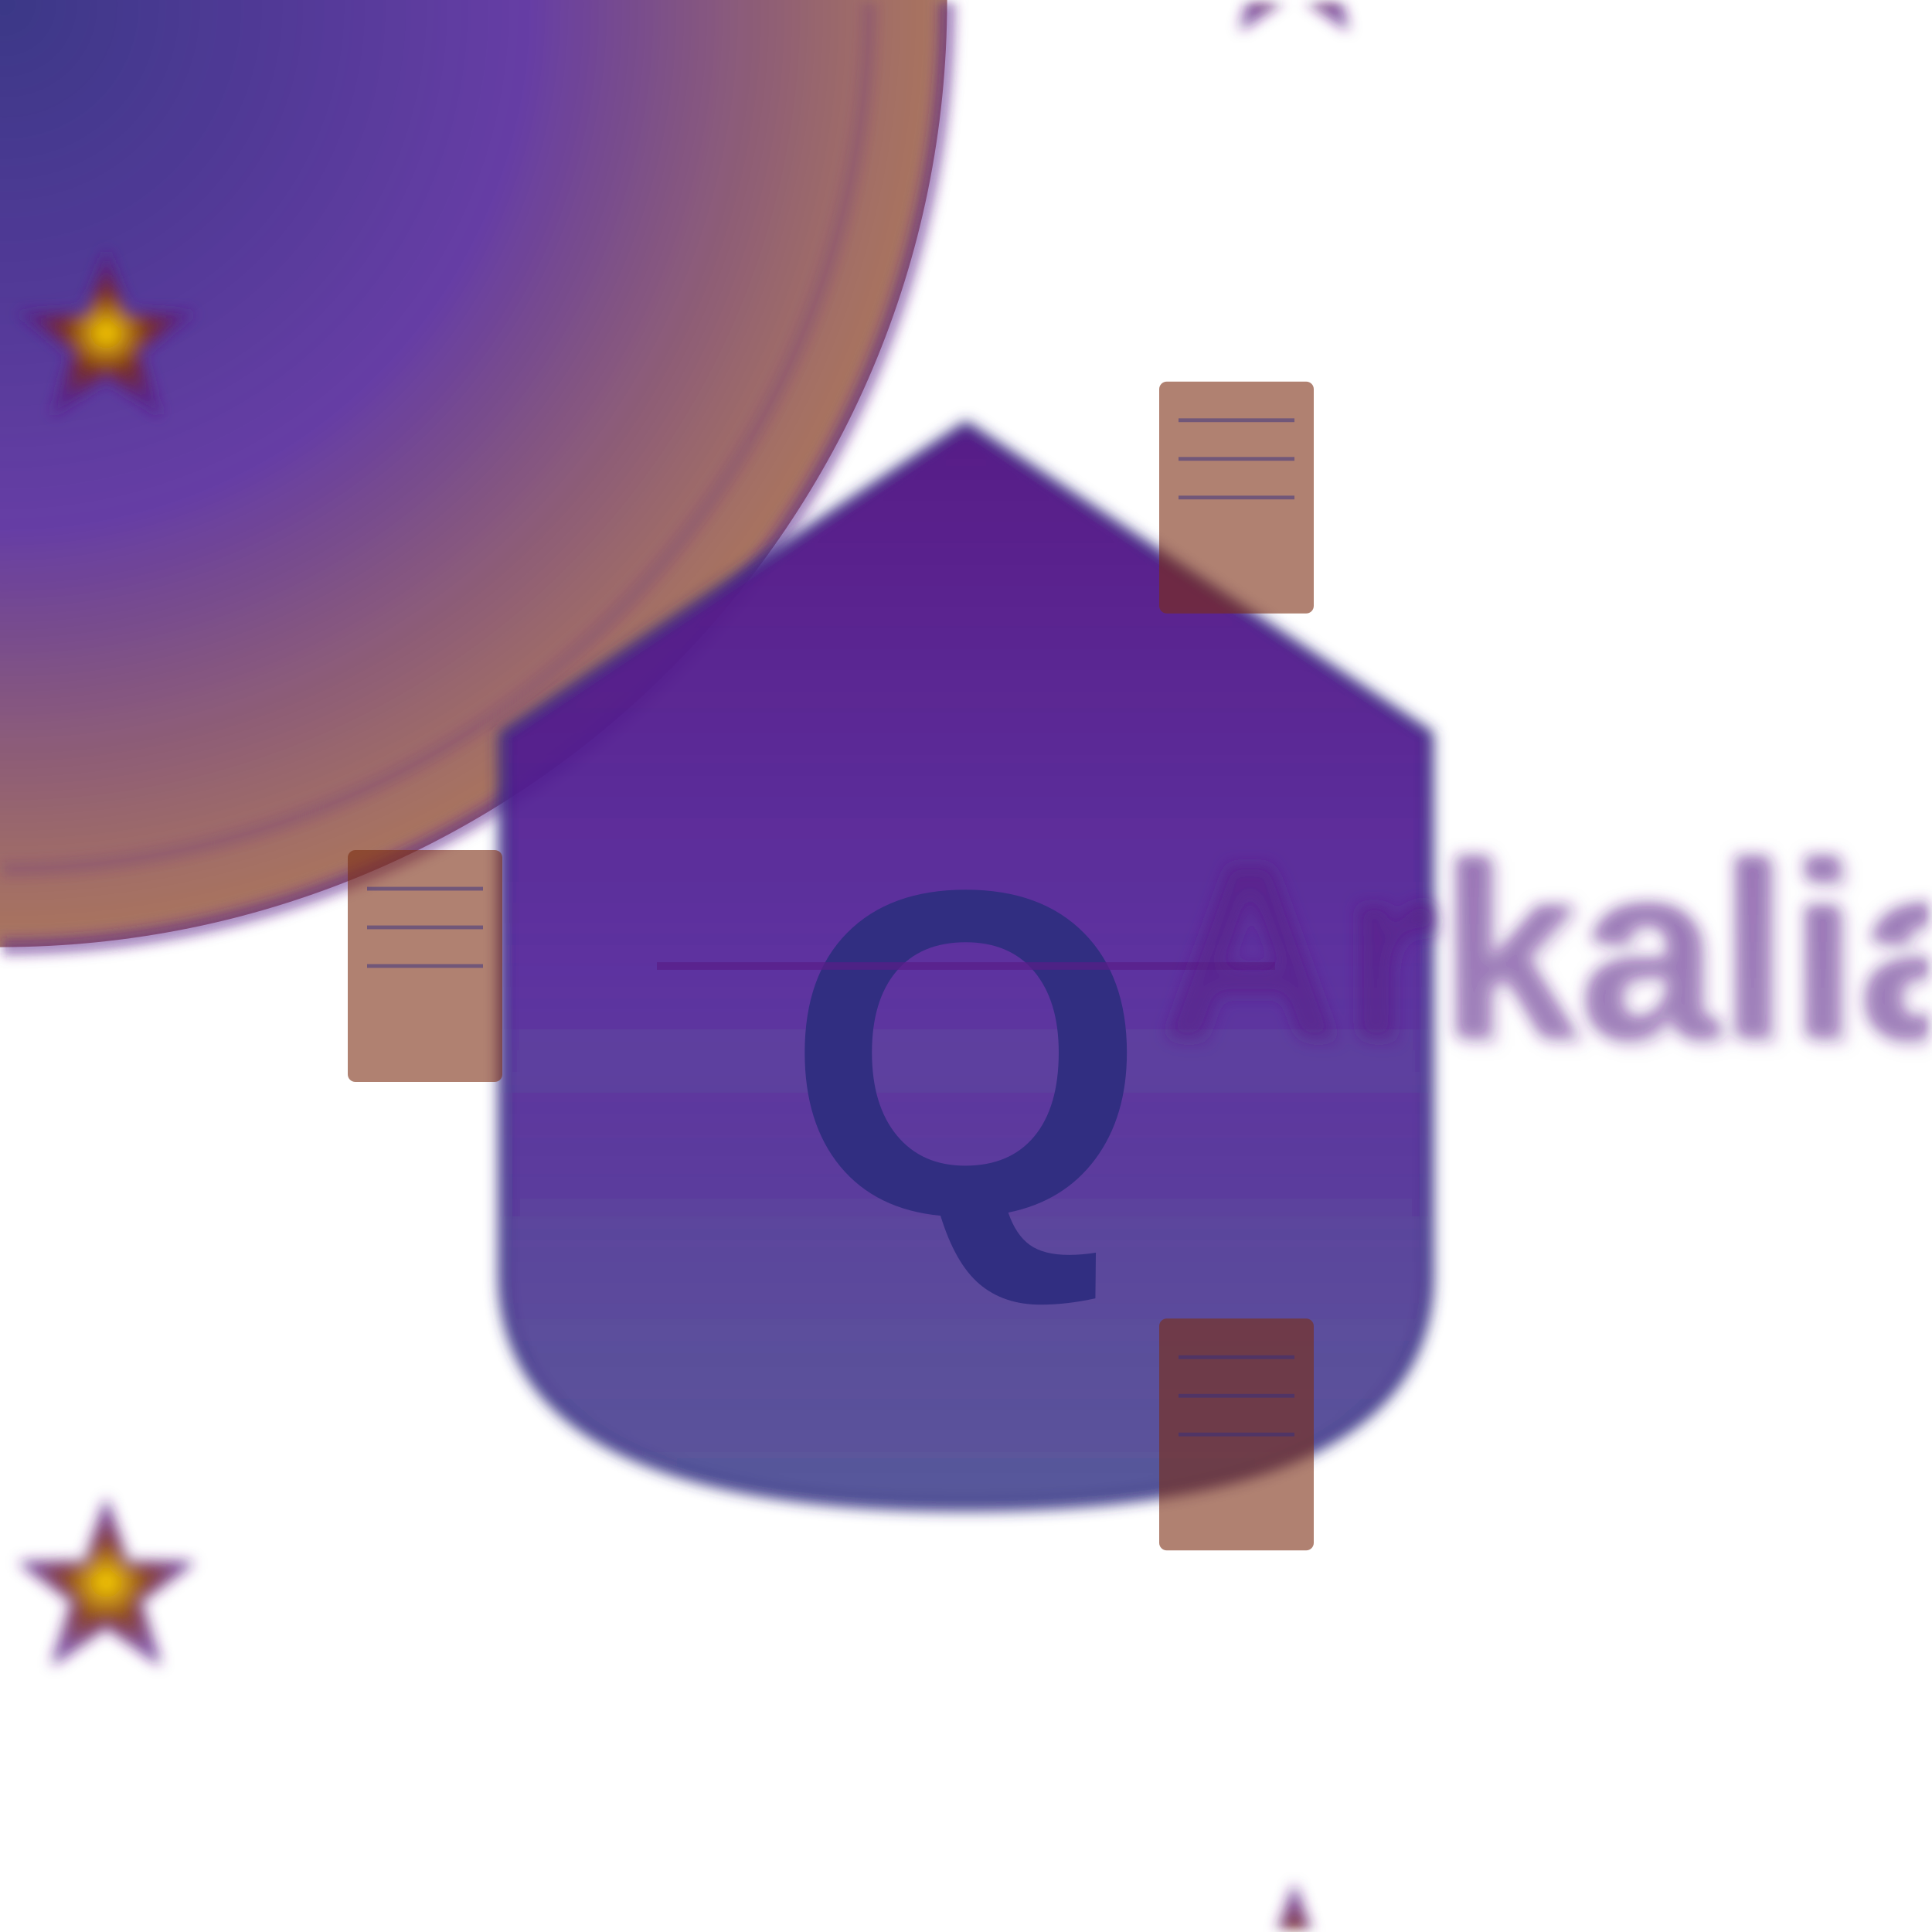
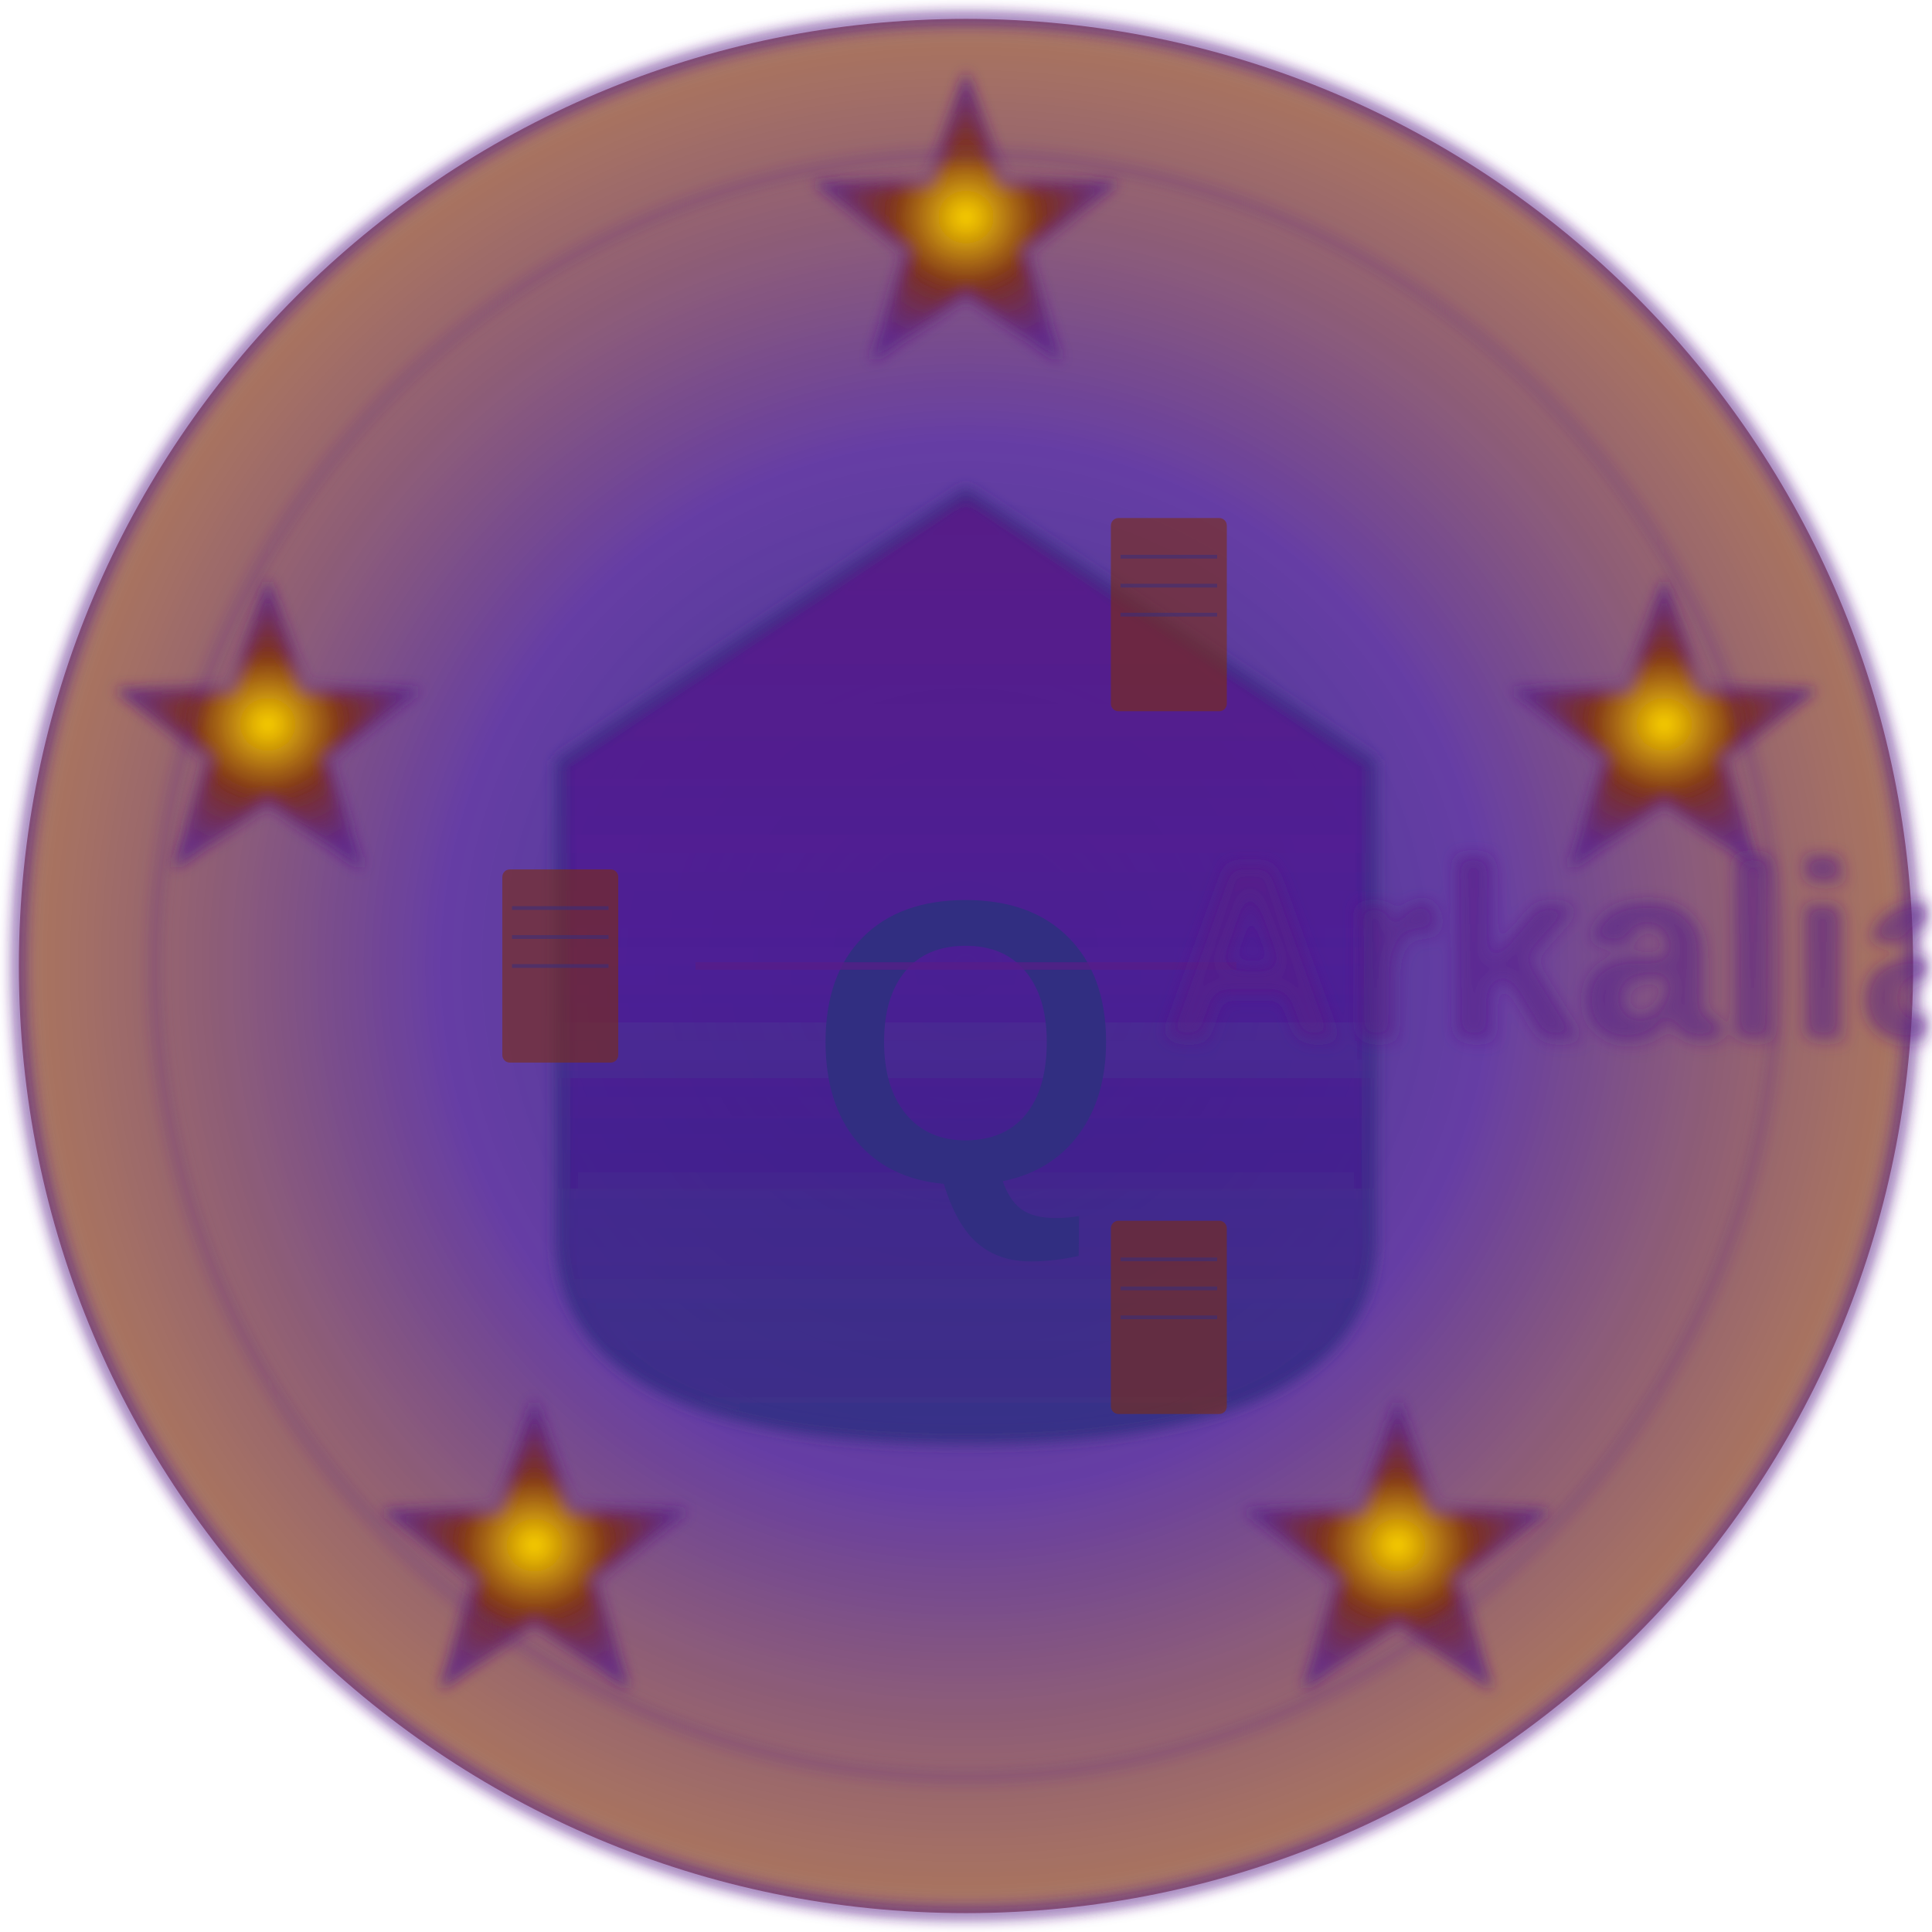
<svg xmlns="http://www.w3.org/2000/svg" baseProfile="full" height="512" version="1.1" viewBox="0 0 512 512" width="512">
  <defs>
    <radialGradient cx="50%" cy="50%" id="questMainGradient-mystery" r="70%">
      <stop offset="0%" stop-color="#312e81" stop-opacity="1.0" />
      <stop offset="40%" stop-color="#4c1d95" stop-opacity="0.9" />
      <stop offset="70%" stop-color="#7c2d12" stop-opacity="0.7" />
      <stop offset="100%" stop-color="#312e81" stop-opacity="0.3" />
    </radialGradient>
    <linearGradient id="questBadgeGradient-mystery" x1="0%" x2="0%" y1="0%" y2="100%">
      <stop offset="0%" stop-color="#581c87" stop-opacity="1.0" />
      <stop offset="50%" stop-color="#4c1d95" stop-opacity="0.9" />
      <stop offset="100%" stop-color="#312e81" stop-opacity="0.8" />
    </linearGradient>
    <radialGradient cx="50%" cy="50%" id="questStarGradient-mystery" r="50%">
      <stop offset="0%" stop-color="#FFD700" stop-opacity="1.0" />
      <stop offset="50%" stop-color="#7c2d12" stop-opacity="0.9" />
      <stop offset="100%" stop-color="#581c87" stop-opacity="0.7" />
    </radialGradient>
    <filter height="200%" id="questGlow-mystery" width="200%" x="-50%" y="-50%">
      <feGaussianBlur in="SourceGraphic" stdDeviation="1.8" />
    </filter>
    <filter id="quest-text-glow-mystery" x="-50%" y="-50%" width="200%" height="200%">
      <feGaussianBlur stdDeviation="2" result="coloredBlur" />
      <feFlood flood-color="#581c87" flood-opacity="0.6" result="flood" />
      <feComposite in="flood" in2="coloredBlur" operator="in" />
    </filter>
    <linearGradient id="quest-text-gradient-mystery" x1="0%" y1="0%" x2="0%" y2="100%">
      <stop offset="0%" stop-color="#312e81" stop-opacity="1.0" />
      <stop offset="100%" stop-color="#7c2d12" stop-opacity="0.9" />
    </linearGradient>
  </defs>
-   <circle cx="0" cy="0" fill="url(#questMainGradient-mystery)" opacity="0.95" r="251" />
-   <circle cx="0" cy="0" fill="none" filter="url(#questGlow-mystery)" opacity="0.8" r="251" stroke="#581c87" stroke-width="3" />
-   <path d="M 256 112.64 L 133.12 194.56 L 133.12 337.92 Q 133.12 399.36 256 399.36 Q 378.88 399.36 378.88 337.92 L 378.88 194.56 Z" fill="url(#questBadgeGradient-mystery)" filter="url(#questGlow-mystery)" stroke="#312e81" stroke-width="2" />
-   <text dominant-baseline="middle" fill="#312e81" font-family="'Segoe UI', 'Helvetica Neue', Arial, sans-serif" font-size="122.88" font-weight="bold" text-anchor="middle" x="256" y="286.72">Q</text>
-   <line opacity="0.7" stroke="#581c87" stroke-width="2" x1="174.08" x2="337.92" y1="256" y2="256" />
+   <circle cx="256" cy="256" fill="url(#questMainGradient-mystery)" opacity="0.95" r="251" />
+   <circle cx="256" cy="256" fill="none" filter="url(#questGlow-mystery)" opacity="0.8" r="251" stroke="#581c87" stroke-width="3" />
+   <path d="M 256 130.56 L 148.48 202.24 L 148.48 327.68 Q 148.48 381.44 256 381.44 Q 363.52 381.44 363.52 327.68 L 363.52 202.24 Z" fill="url(#questBadgeGradient-mystery)" filter="url(#questGlow-mystery)" stroke="#312e81" stroke-width="2" />
+   <text dominant-baseline="middle" fill="#312e81" font-family="'Segoe UI', 'Helvetica Neue', Arial, sans-serif" font-size="107" font-weight="bold" text-anchor="middle" x="256" y="282.88">Q</text>
+   <line opacity="0.7" stroke="#581c87" stroke-width="2" x1="184.32" x2="327.68" y1="256" y2="256" />
  <g>
-     <path d="M 537.6 232.96 L 543.017 248.544 L 559.512 248.88 L 546.365 258.848 L 551.143 274.64 L 537.6 265.216 L 524.057 274.64 L 528.835 258.848 L 515.688 248.88 L 532.183 248.544 Z" fill="url(#questStarGradient-mystery)" filter="url(#questGlow-mystery)" stroke="#581c87" stroke-width="1">
+     <path d="M 256.0 20.48 L 265.63 48.185 L 294.955 48.783 L 271.582 66.503 L 280.076 94.577 L 256.0 77.824 L 231.924 94.577 L 240.418 66.503 L 217.045 48.783 L 246.37 48.185 Z" fill="url(#questStarGradient-mystery)" filter="url(#questGlow-mystery)" stroke="#581c87" stroke-width="1">
      <animate attributeName="opacity" begin="0.0s" dur="3.125s" repeatCount="indefinite" values="0.7;1.0;0.7" />
    </path>
  </g>
  <g>
-     <path d="M 343.019 500.778 L 348.436 516.362 L 364.932 516.698 L 351.784 526.665 L 356.562 542.457 L 343.019 533.034 L 329.477 542.457 L 334.254 526.665 L 321.107 516.698 L 337.602 516.362 Z" fill="url(#questStarGradient-mystery)" filter="url(#questGlow-mystery)" stroke="#581c87" stroke-width="1">
+     <path d="M 441.038 154.918 L 450.668 182.623 L 479.993 183.22 L 456.62 200.941 L 465.113 229.015 L 441.038 212.262 L 416.962 229.015 L 425.455 200.941 L 402.082 183.22 L 431.407 182.623 Z" fill="url(#questStarGradient-mystery)" filter="url(#questGlow-mystery)" stroke="#581c87" stroke-width="1">
      <animate attributeName="opacity" begin="0.3s" dur="3.125s" repeatCount="indefinite" values="0.7;1.0;0.7" />
    </path>
  </g>
  <g>
-     <path d="M 28.181 398.48 L 33.598 414.064 L 50.093 414.401 L 36.946 424.368 L 41.723 440.16 L 28.181 430.736 L 14.638 440.16 L 19.416 424.368 L 6.268 414.401 L 22.764 414.064 Z" fill="url(#questStarGradient-mystery)" filter="url(#questGlow-mystery)" stroke="#581c87" stroke-width="1">
+     <path d="M 370.359 372.442 L 379.99 400.147 L 409.315 400.745 L 385.942 418.465 L 394.435 446.54 L 370.359 429.786 L 346.284 446.54 L 354.777 418.465 L 331.404 400.745 L 360.729 400.147 Z" fill="url(#questStarGradient-mystery)" filter="url(#questGlow-mystery)" stroke="#581c87" stroke-width="1">
      <animate attributeName="opacity" begin="0.6s" dur="3.125s" repeatCount="indefinite" values="0.7;1.0;0.7" />
    </path>
  </g>
  <g>
-     <path d="M 28.181 67.44 L 33.598 83.024 L 50.093 83.36 L 36.946 93.328 L 41.723 109.119 L 28.181 99.696 L 14.638 109.119 L 19.416 93.328 L 6.268 83.36 L 22.764 83.024 Z" fill="url(#questStarGradient-mystery)" filter="url(#questGlow-mystery)" stroke="#581c87" stroke-width="1">
+     <path d="M 141.641 372.442 L 151.271 400.147 L 180.596 400.745 L 157.223 418.465 L 165.716 446.54 L 141.641 429.786 L 117.565 446.54 L 126.058 418.465 L 102.685 400.745 L 132.01 400.147 Z" fill="url(#questStarGradient-mystery)" filter="url(#questGlow-mystery)" stroke="#581c87" stroke-width="1">
      <animate attributeName="opacity" begin="0.9s" dur="3.125s" repeatCount="indefinite" values="0.7;1.0;0.7" />
    </path>
  </g>
  <g>
-     <path d="M 343.019 -34.858 L 348.436 -19.273 L 364.932 -18.937 L 351.784 -8.97 L 356.562 6.822 L 343.019 -2.602 L 329.477 6.822 L 334.254 -8.97 L 321.107 -18.937 L 337.602 -19.273 Z" fill="url(#questStarGradient-mystery)" filter="url(#questGlow-mystery)" stroke="#581c87" stroke-width="1">
+     <path d="M 70.962 154.918 L 80.593 182.623 L 109.918 183.22 L 86.545 200.941 L 95.038 229.015 L 70.962 212.262 L 46.887 229.015 L 55.38 200.941 L 32.007 183.22 L 61.332 182.623 Z" fill="url(#questStarGradient-mystery)" filter="url(#questGlow-mystery)" stroke="#581c87" stroke-width="1">
      <animate attributeName="opacity" begin="1.2s" dur="3.125s" repeatCount="indefinite" values="0.7;1.0;0.7" />
    </path>
  </g>
  <g>
-     <rect fill="#7c2d12" height="61.44" opacity="0.6" rx="2" width="40.96" x="307.2" y="101.127" />
-     <line opacity="0.5" stroke="#312e81" stroke-width="1" x1="312.32" x2="343.04" y1="111.367" y2="111.367" />
-     <line opacity="0.5" stroke="#312e81" stroke-width="1" x1="312.32" x2="343.04" y1="121.607" y2="121.607" />
-     <line opacity="0.5" stroke="#312e81" stroke-width="1" x1="312.32" x2="343.04" y1="131.847" y2="131.847" />
-     <rect fill="#7c2d12" height="61.44" opacity="0.6" rx="2" width="40.96" x="307.2" y="349.433" />
-     <line opacity="0.5" stroke="#312e81" stroke-width="1" x1="312.32" x2="343.04" y1="359.673" y2="359.673" />
-     <line opacity="0.5" stroke="#312e81" stroke-width="1" x1="312.32" x2="343.04" y1="369.913" y2="369.913" />
-     <line opacity="0.5" stroke="#312e81" stroke-width="1" x1="312.32" x2="343.04" y1="380.153" y2="380.153" />
-     <rect fill="#7c2d12" height="61.44" opacity="0.6" rx="2" width="40.96" x="92.16" y="225.28" />
-     <line opacity="0.5" stroke="#312e81" stroke-width="1" x1="97.28" x2="128.0" y1="235.52" y2="235.52" />
-     <line opacity="0.5" stroke="#312e81" stroke-width="1" x1="97.28" x2="128.0" y1="245.76" y2="245.76" />
-     <line opacity="0.5" stroke="#312e81" stroke-width="1" x1="97.28" x2="128.0" y1="256.0" y2="256.0" />
+     <rect fill="#7c2d12" height="51.2" opacity="0.6" rx="2" width="30.72" x="294.4" y="137.285" />
+     <line opacity="0.5" stroke="#312e81" stroke-width="1" x1="296.96" x2="322.56" y1="147.525" y2="147.525" />
+     <line opacity="0.5" stroke="#312e81" stroke-width="1" x1="296.96" x2="322.56" y1="155.205" y2="155.205" />
+     <line opacity="0.5" stroke="#312e81" stroke-width="1" x1="296.96" x2="322.56" y1="162.885" y2="162.885" />
+     <rect fill="#7c2d12" height="51.2" opacity="0.6" rx="2" width="30.72" x="294.4" y="323.515" />
+     <line opacity="0.5" stroke="#312e81" stroke-width="1" x1="296.96" x2="322.56" y1="333.755" y2="333.755" />
+     <line opacity="0.5" stroke="#312e81" stroke-width="1" x1="296.96" x2="322.56" y1="341.435" y2="341.435" />
+     <line opacity="0.5" stroke="#312e81" stroke-width="1" x1="296.96" x2="322.56" y1="349.115" y2="349.115" />
+     <rect fill="#7c2d12" height="51.2" opacity="0.6" rx="2" width="30.72" x="133.12" y="230.4" />
+     <line opacity="0.5" stroke="#312e81" stroke-width="1" x1="135.68" x2="161.28" y1="240.64" y2="240.64" />
+     <line opacity="0.5" stroke="#312e81" stroke-width="1" x1="135.68" x2="161.28" y1="248.32" y2="248.32" />
+     <line opacity="0.5" stroke="#312e81" stroke-width="1" x1="135.68" x2="161.28" y1="256.0" y2="256.0" />
  </g>
-   <circle cx="0" cy="0" fill="none" filter="url(#questGlow-mystery)" opacity="0.36" r="230.4" stroke="#581c87" stroke-width="2">
+   <circle cx="256" cy="256" fill="none" filter="url(#questGlow-mystery)" opacity="0.36" r="215.04" stroke="#581c87" stroke-width="2">
    <animate attributeName="opacity" dur="3.75s" repeatCount="indefinite" values="0.36;0.18;0.36" />
  </circle>
  <g id="quest-text" filter="url(#quest-text-glow-mystery)">
    <text x="309.2" y="258.0" font-family="'Segoe UI', 'Helvetica Neue', Arial, sans-serif" font-size="66.56" font-weight="700" fill="rgba(0,0,0,0.3)" text-anchor="start" dominant-baseline="middle">Arkalia Quest</text>
    <text x="307.2" y="256.0" font-family="'Segoe UI', 'Helvetica Neue', Arial, sans-serif" font-size="66.56" font-weight="700" fill="url(#quest-text-gradient-mystery)" text-anchor="start" dominant-baseline="middle">Arkalia Quest</text>
  </g>
</svg>
